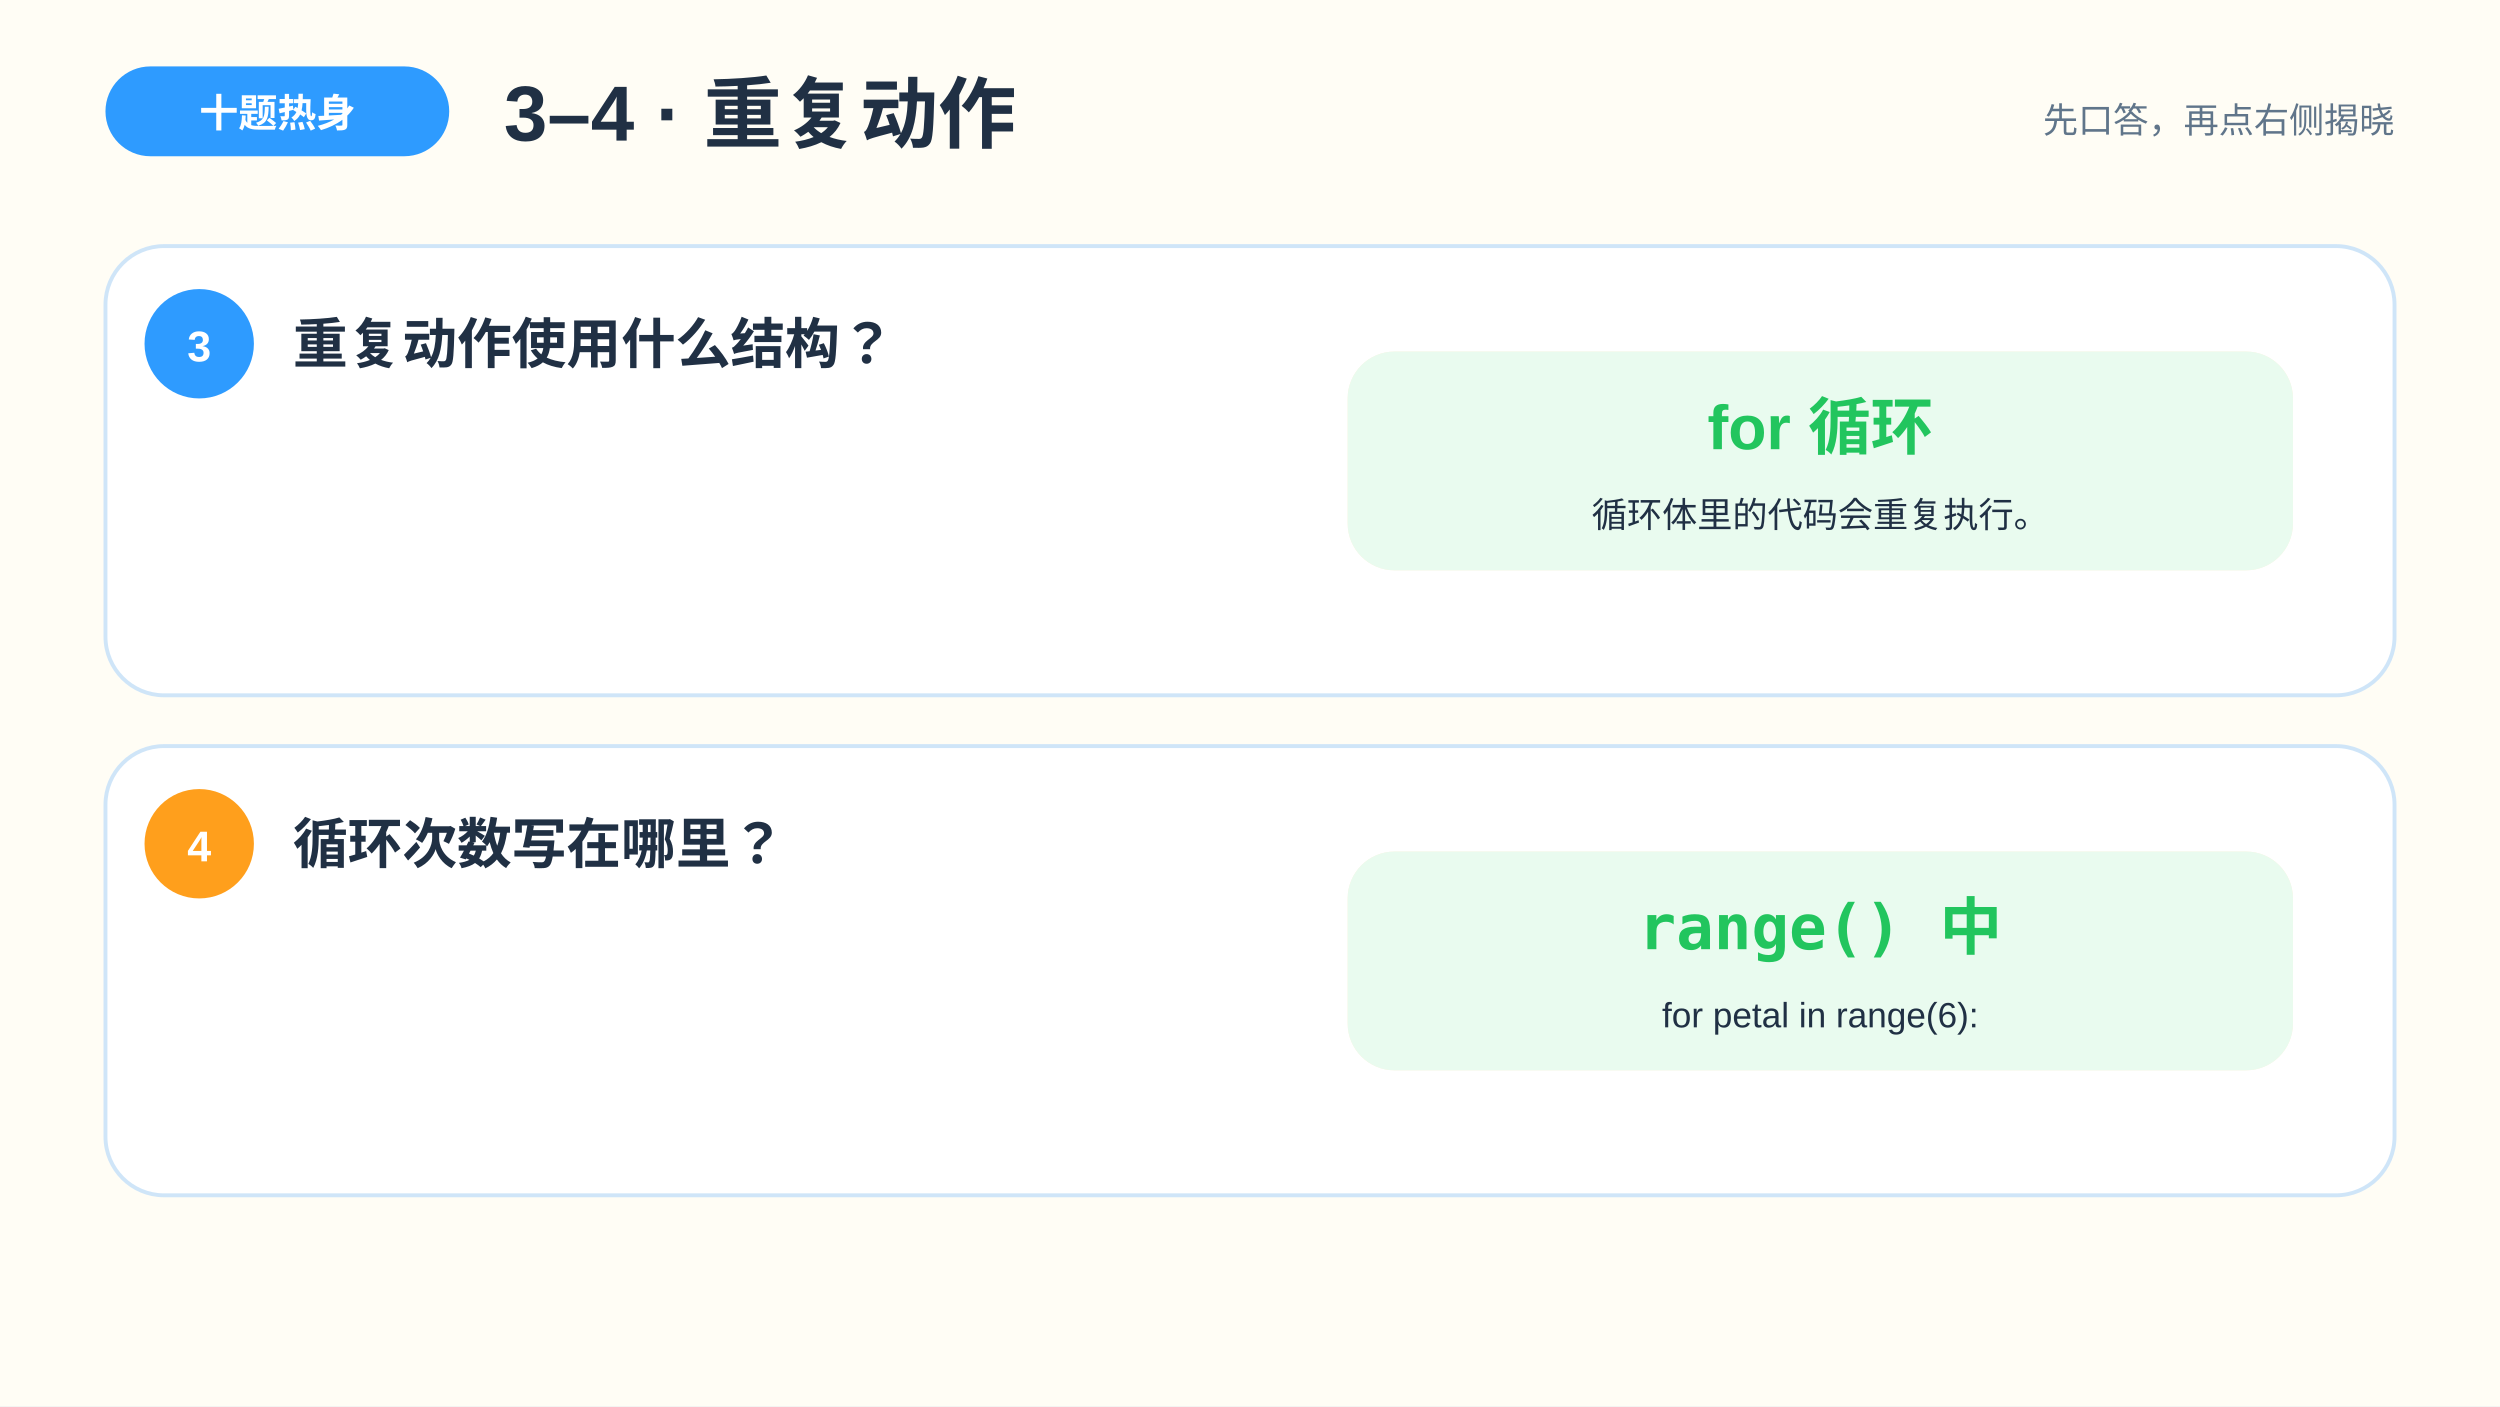
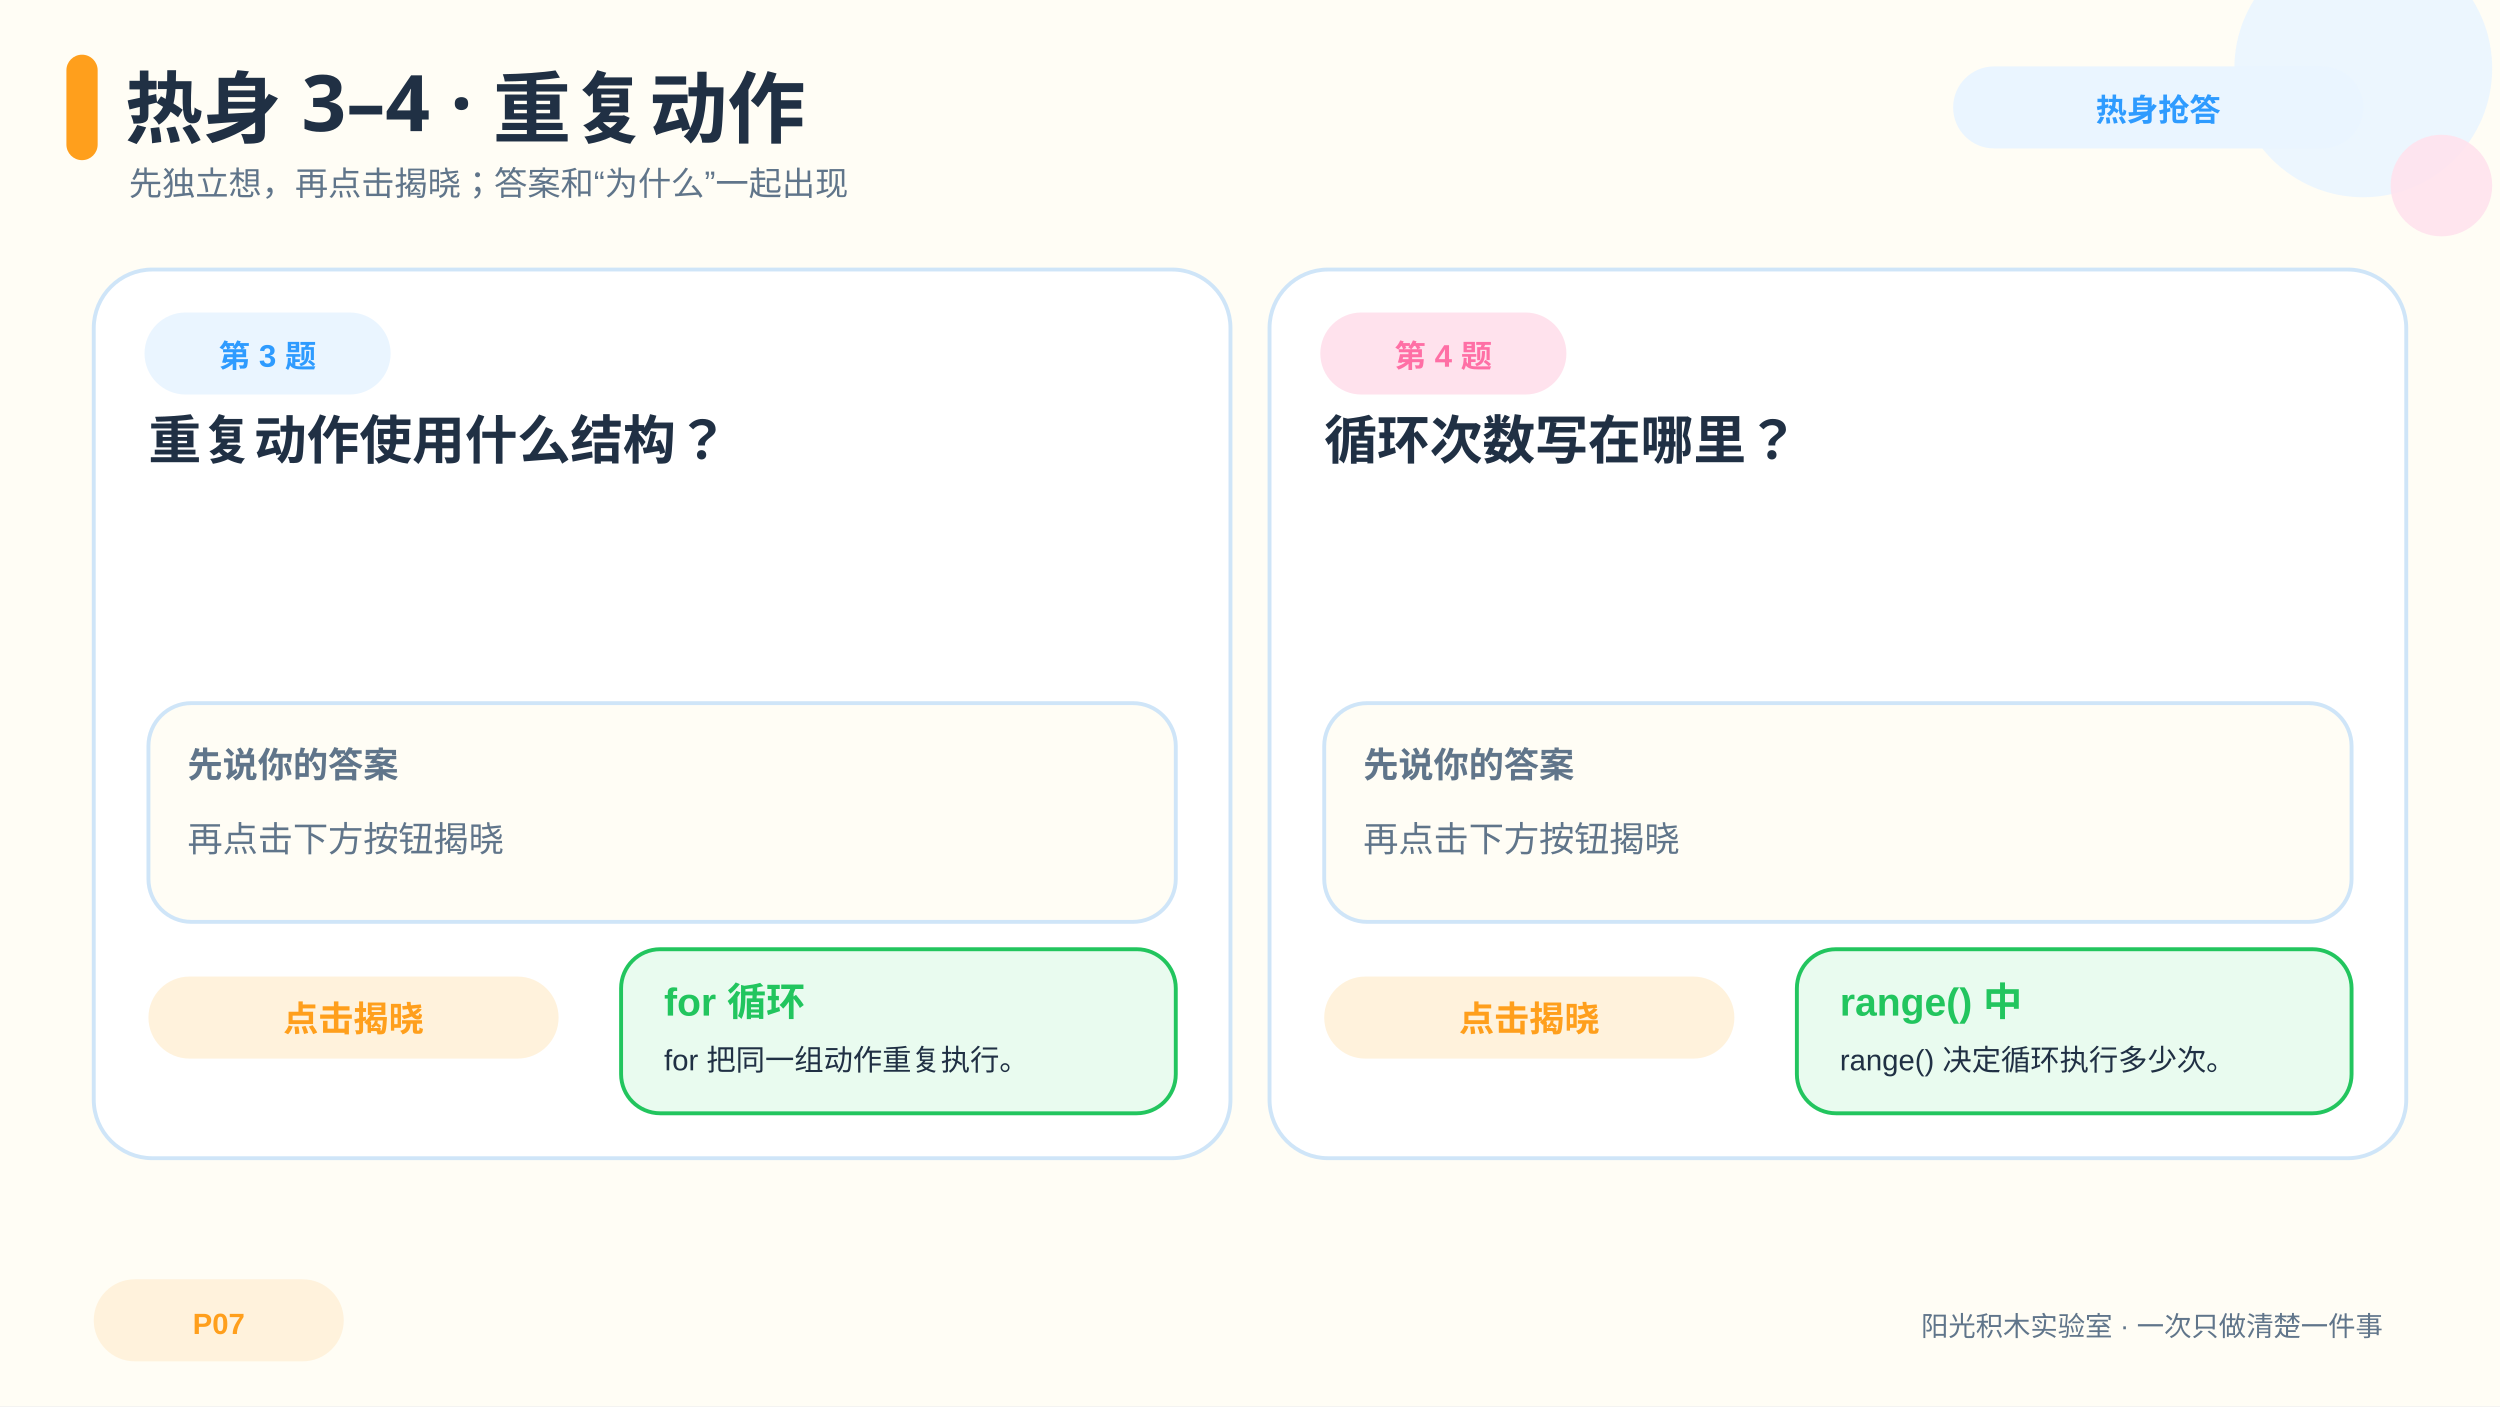
<svg xmlns="http://www.w3.org/2000/svg" viewBox="0 0 1280 720" data-pptx-page-role="content" font-family="Microsoft YaHei, Arial, sans-serif">
-   <rect id="background" data-pptx-role="background" width="1280" height="720" fill="#FFFDF5" />
-   <g id="header" data-pptx-bounds="54 30 1172 82">
-     <rect x="54" y="34" width="176" height="46" rx="23" fill="#2E9BFF" />
-     <text x="142" y="65" text-anchor="middle" font-size="20" font-weight="700" fill="#FFFFFF">十题热身</text>
-     <text x="258" y="72" font-size="40" font-weight="700" fill="#203044">3–4 · 重复动作</text>
-     <text x="1226" y="68" text-anchor="end" font-size="18" fill="#60758A">先口答，再点右侧揭晓</text>
+   <rect x="0" y="0" width="1280" height="720" rx="0" fill="#FFFDF5" id="page-bg" />
+   <circle cx="1210" cy="35" r="66" fill="#EAF5FF" opacity="0.9" />
+   <circle cx="1250" cy="95" r="26" fill="#FFE2ED" opacity="0.9" />
+   <rect x="34" y="28" width="16" height="54" rx="8" fill="#FF9F1C" />
+   <text x="64" y="70" font-family="YouYuan, Microsoft YaHei, sans-serif" font-size="40" font-weight="700" fill="#203044" text-anchor="start">热身 3–4 · 重复动作</text>
+   <text x="66" y="100" font-family="Microsoft YaHei, Arial, sans-serif" font-size="17" font-weight="400" fill="#60758A" text-anchor="start">先独立想，再点击揭晓；答案和“为什么”一起出现</text>
+   <rect x="1000" y="34" width="210" height="42" rx="21" fill="#EAF5FF" />
+   <text x="1105.0" y="62" font-family="Microsoft YaHei, Arial, sans-serif" font-size="16" font-weight="700" fill="#2E9BFF" text-anchor="middle">热身抢答</text>
+   <rect x="48" y="655" width="128" height="42" rx="21" fill="#FFF2DC" />
+   <text x="112.0" y="683" font-family="Microsoft YaHei, Arial, sans-serif" font-size="15" font-weight="700" fill="#FF9F1C" text-anchor="middle">P07</text>
+   <rect x="48" y="138" width="582" height="455" rx="30" fill="#FFFFFF" stroke="#CFE5F8" stroke-width="2" />
+   <rect x="74" y="160" width="126" height="42" rx="21" fill="#EAF5FF" />
+   <text x="137.0" y="188" font-family="Microsoft YaHei, Arial, sans-serif" font-size="16" font-weight="700" fill="#2E9BFF" text-anchor="middle">第 3 题</text>
+   <text x="76" y="235" font-family="Microsoft YaHei, Arial, sans-serif" font-size="27" font-weight="700" fill="#203044" text-anchor="start">
+     <tspan x="76" dy="0">重复动作使用什么结构？</tspan>
+   </text>
+   <rect x="76" y="360" width="526" height="112" rx="22" fill="#FFFDF5" stroke="#CFE5F8" stroke-width="2" />
+   <text x="96" y="398" font-family="Microsoft YaHei, Arial, sans-serif" font-size="18" font-weight="700" fill="#60758A" text-anchor="start">先说你的答案</text>
+   <text x="96" y="436" font-family="Microsoft YaHei, Arial, sans-serif" font-size="18" font-weight="400" fill="#60758A" text-anchor="start">再点击下方按钮揭晓</text>
+   <rect x="76" y="500" width="210" height="42" rx="21" fill="#FFF2DC" />
+   <text x="181.0" y="528" font-family="Microsoft YaHei, Arial, sans-serif" font-size="18" font-weight="700" fill="#FF9F1C" text-anchor="middle">点击揭晓</text>
+   <g id="reveal-q1-hit">
+     <rect x="76" y="500" width="210" height="42" rx="20" fill="#FFFFFF" opacity="0.001" />
  </g>
-   <g id="question-1" data-pptx-bounds="54 126 1172 230" data-pptx-role="decoration">
-     <rect x="54" y="126" width="1172" height="230" rx="30" fill="#FFFFFF" stroke="#CFE5F8" stroke-width="2" />
-     <circle cx="102" cy="176" r="28" fill="#2E9BFF" />
-     <text x="102" y="185" text-anchor="middle" font-size="22" font-weight="700" fill="#FFFFFF">3</text>
-     <text x="150" y="186" font-size="28" font-weight="700" fill="#203044">重复动作使用什么结构？</text>
-     <rect x="690" y="180" width="484" height="112" rx="24" fill="#FFF2DC" />
-     <text x="932" y="228" text-anchor="middle" font-size="22" font-weight="700" fill="#FF9F1C">点击揭晓</text>
-     <text x="932" y="264" text-anchor="middle" font-size="18" fill="#60758A">让同一组动作多做几次</text>
+   <g id="answer-q1">
+     <rect x="318" y="486" width="284" height="84" rx="20" fill="#E9FBEF" stroke="#22C55E" stroke-width="2" />
+     <text x="340" y="520" font-family="Microsoft YaHei, Arial, sans-serif" font-size="20" font-weight="700" fill="#22C55E" text-anchor="start">for 循环</text>
+     <text x="340" y="548" font-family="Microsoft YaHei, Arial, sans-serif" font-size="15" font-weight="400" fill="#203044" text-anchor="start">
+       <tspan x="340" dy="0">for 把同一组动作重复执行。</tspan>
+     </text>
  </g>
-   <g id="answer-q1" data-pptx-bounds="690 180 484 112">
-     <rect x="690" y="180" width="484" height="112" rx="24" fill="#E9FBEF" />
-     <text x="932" y="230" text-anchor="middle" font-size="32" font-weight="700" fill="#22C55E">for 循环</text>
-     <text x="932" y="270" text-anchor="middle" font-size="18" fill="#203044">循环体里的代码会重复执行。</text>
+   <rect x="650" y="138" width="582" height="455" rx="30" fill="#FFFFFF" stroke="#CFE5F8" stroke-width="2" />
+   <rect x="676" y="160" width="126" height="42" rx="21" fill="#FFE2ED" />
+   <text x="739.0" y="188" font-family="Microsoft YaHei, Arial, sans-serif" font-size="16" font-weight="700" fill="#FF6FA5" text-anchor="middle">第 4 题</text>
+   <text x="678" y="235" font-family="Microsoft YaHei, Arial, sans-serif" font-size="27" font-weight="700" fill="#203044" text-anchor="start">
+     <tspan x="678" dy="0">循环次数写在哪里？</tspan>
+   </text>
+   <rect x="678" y="360" width="526" height="112" rx="22" fill="#FFFDF5" stroke="#CFE5F8" stroke-width="2" />
+   <text x="698" y="398" font-family="Microsoft YaHei, Arial, sans-serif" font-size="18" font-weight="700" fill="#60758A" text-anchor="start">先说你的答案</text>
+   <text x="698" y="436" font-family="Microsoft YaHei, Arial, sans-serif" font-size="18" font-weight="400" fill="#60758A" text-anchor="start">再点击下方按钮揭晓</text>
+   <rect x="678" y="500" width="210" height="42" rx="21" fill="#FFF2DC" />
+   <text x="783.0" y="528" font-family="Microsoft YaHei, Arial, sans-serif" font-size="18" font-weight="700" fill="#FF9F1C" text-anchor="middle">点击揭晓</text>
+   <g id="reveal-q2-hit">
+     <rect x="678" y="500" width="210" height="42" rx="20" fill="#FFFFFF" opacity="0.001" />
  </g>
-   <g id="reveal-q1-hit" data-pptx-bounds="690 180 484 112">
-     <rect x="690" y="180" width="484" height="112" rx="24" fill="#FFFFFF" fill-opacity="0.001" />
+   <g id="answer-q2">
+     <rect x="920" y="486" width="284" height="84" rx="20" fill="#E9FBEF" stroke="#22C55E" stroke-width="2" />
+     <text x="942" y="520" font-family="Microsoft YaHei, Arial, sans-serif" font-size="20" font-weight="700" fill="#22C55E" text-anchor="start">range() 中</text>
+     <text x="942" y="548" font-family="Microsoft YaHei, Arial, sans-serif" font-size="15" font-weight="400" fill="#203044" text-anchor="start">
+       <tspan x="942" dy="0">range() 决定循环执行多少次。</tspan>
+     </text>
  </g>
-   <g id="question-2" data-pptx-bounds="54 382 1172 230" data-pptx-role="decoration">
-     <rect x="54" y="382" width="1172" height="230" rx="30" fill="#FFFFFF" stroke="#CFE5F8" stroke-width="2" />
-     <circle cx="102" cy="432" r="28" fill="#FF9F1C" />
-     <text x="102" y="441" text-anchor="middle" font-size="22" font-weight="700" fill="#FFFFFF">4</text>
-     <text x="150" y="442" font-size="28" font-weight="700" fill="#203044">循环次数写在哪里？</text>
-     <rect x="690" y="436" width="484" height="112" rx="24" fill="#FFF2DC" />
-     <text x="932" y="484" text-anchor="middle" font-size="22" font-weight="700" fill="#FF9F1C">点击揭晓</text>
-     <text x="932" y="520" text-anchor="middle" font-size="18" fill="#60758A">它藏在 for 后面的括号里</text>
-   </g>
-   <g id="answer-q2" data-pptx-bounds="690 436 484 112">
-     <rect x="690" y="436" width="484" height="112" rx="24" fill="#E9FBEF" />
-     <text x="932" y="486" text-anchor="middle" font-family="Consolas, monospace" font-size="32" font-weight="700" fill="#22C55E">range() 中</text>
-     <text x="932" y="526" text-anchor="middle" font-size="18" fill="#203044">for petal in range(6):</text>
-   </g>
-   <g id="reveal-q2-hit" data-pptx-bounds="690 436 484 112">
-     <rect x="690" y="436" width="484" height="112" rx="24" fill="#FFFFFF" fill-opacity="0.001" />
-   </g>
+   <text x="1220" y="684" font-family="Microsoft YaHei, Arial, sans-serif" font-size="14" font-weight="400" fill="#60758A" text-anchor="end">阳光积木实验室 · 一次只做清楚一件事</text>
</svg>
